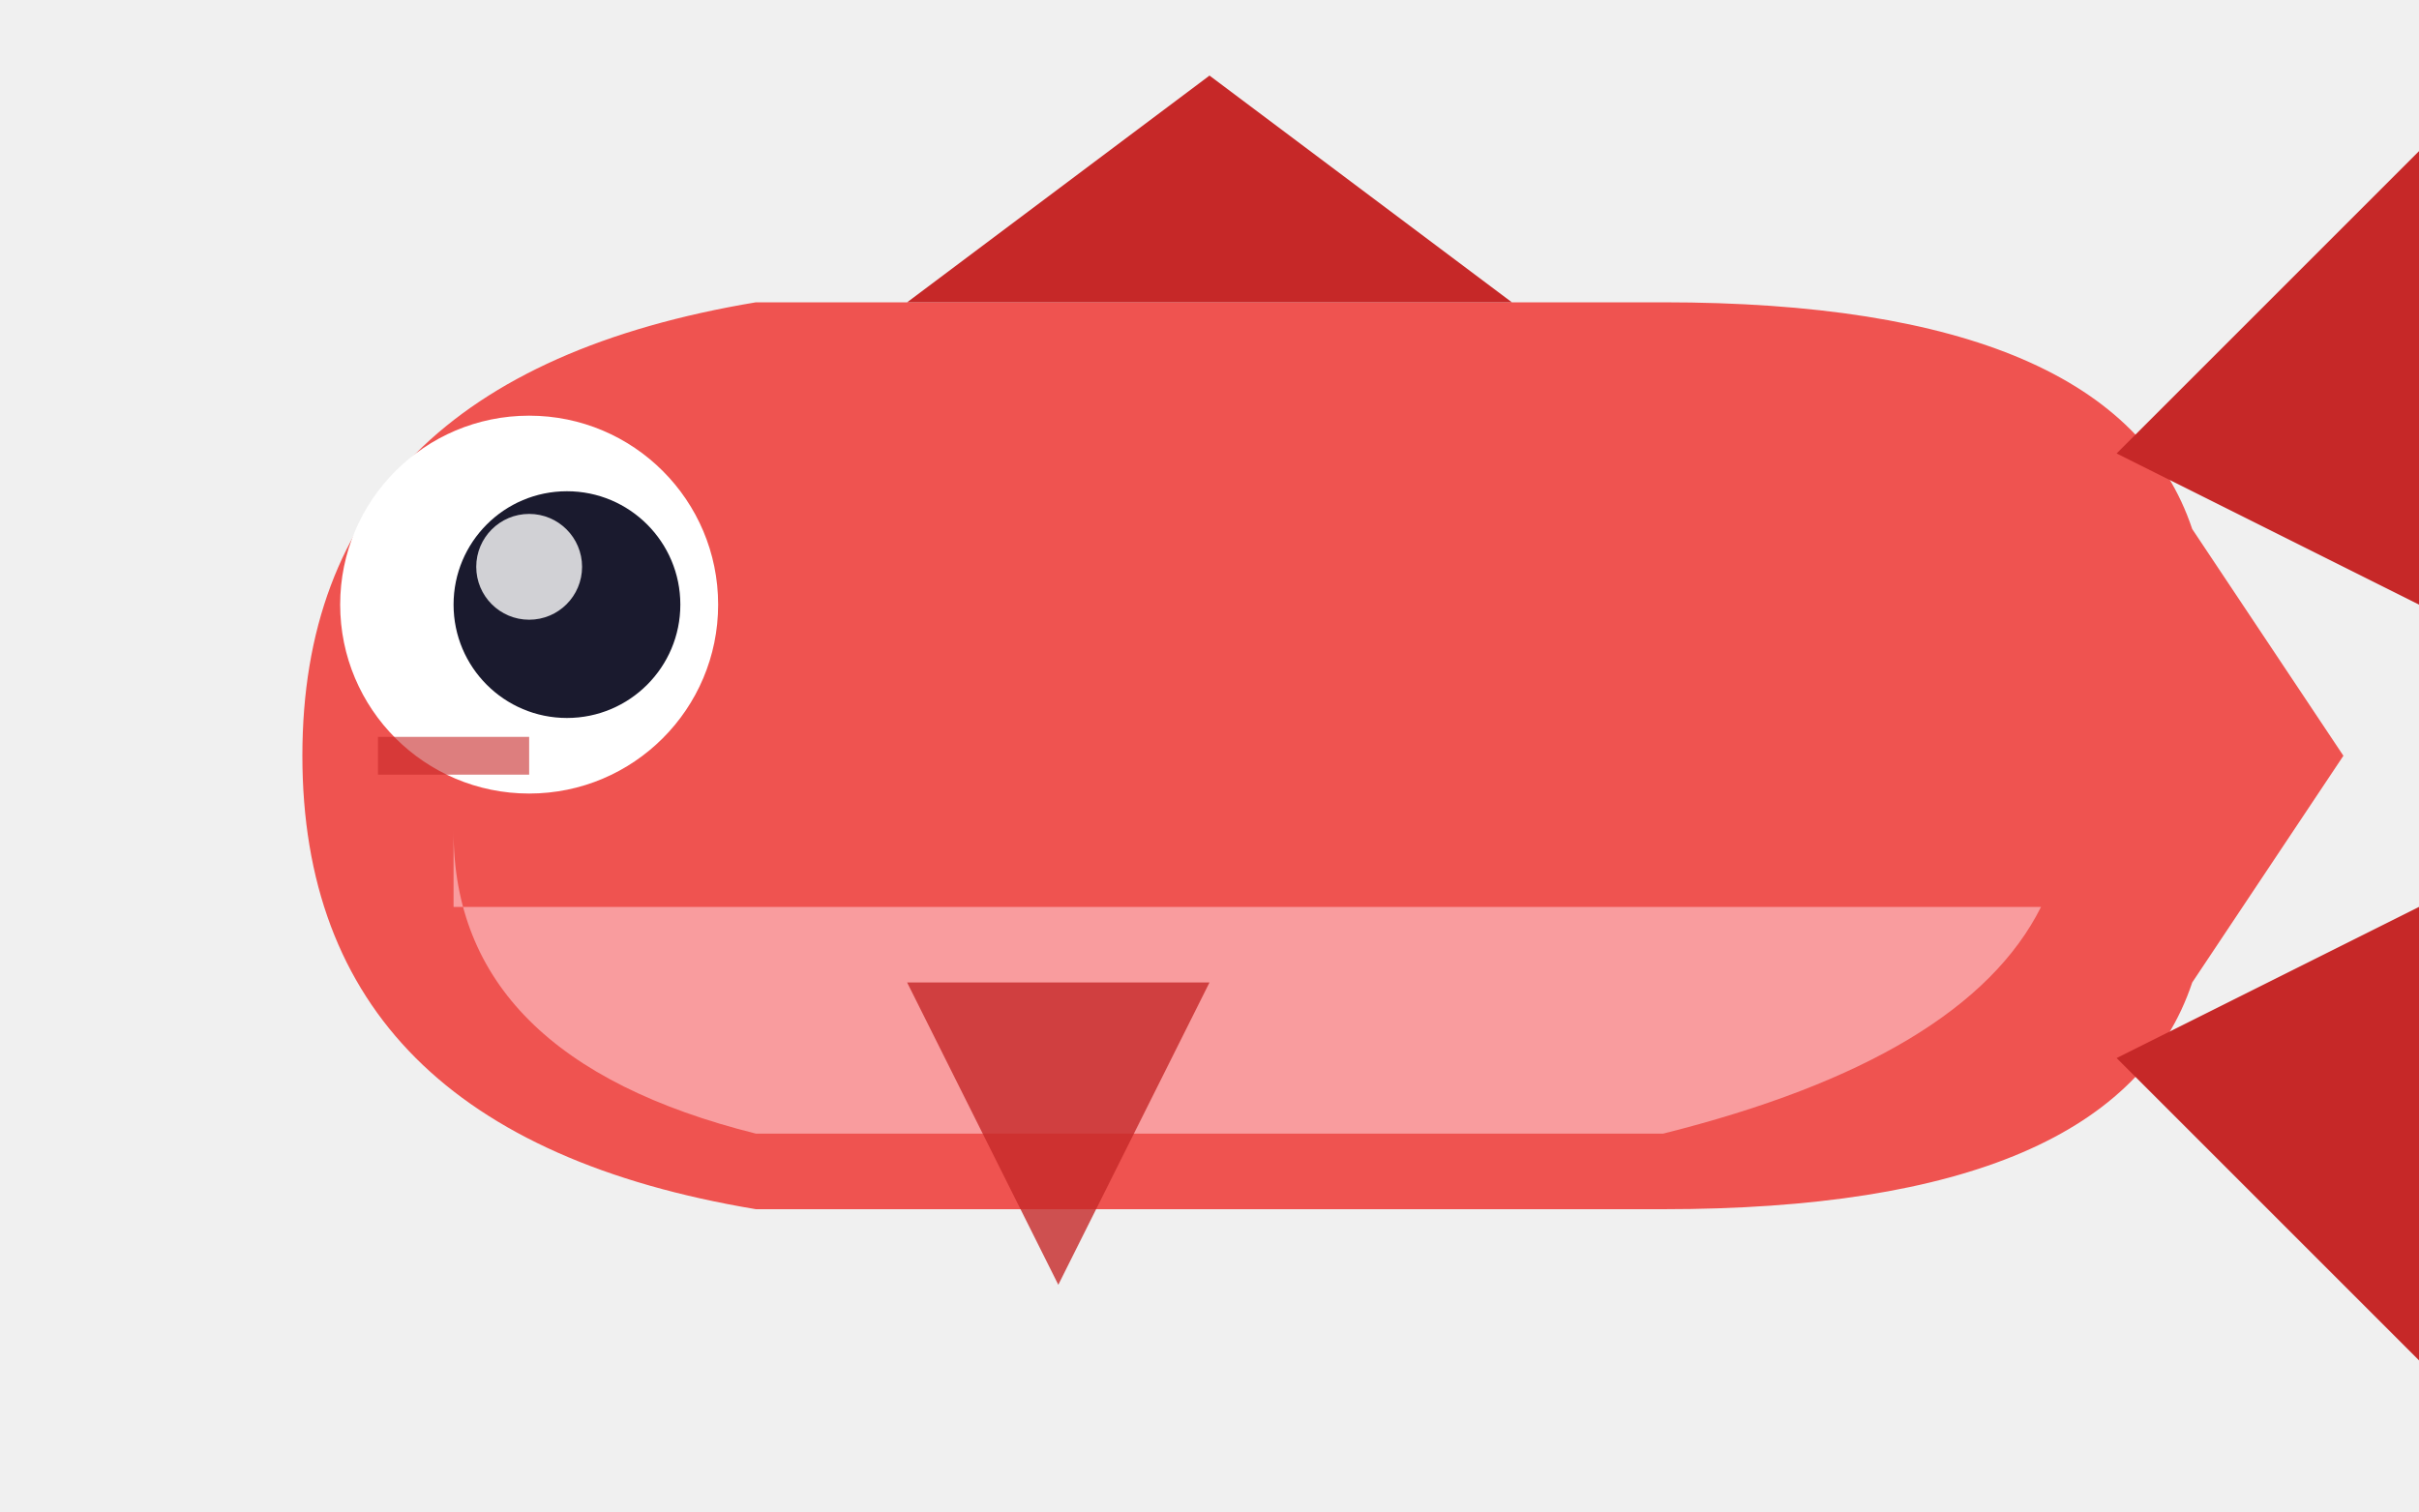
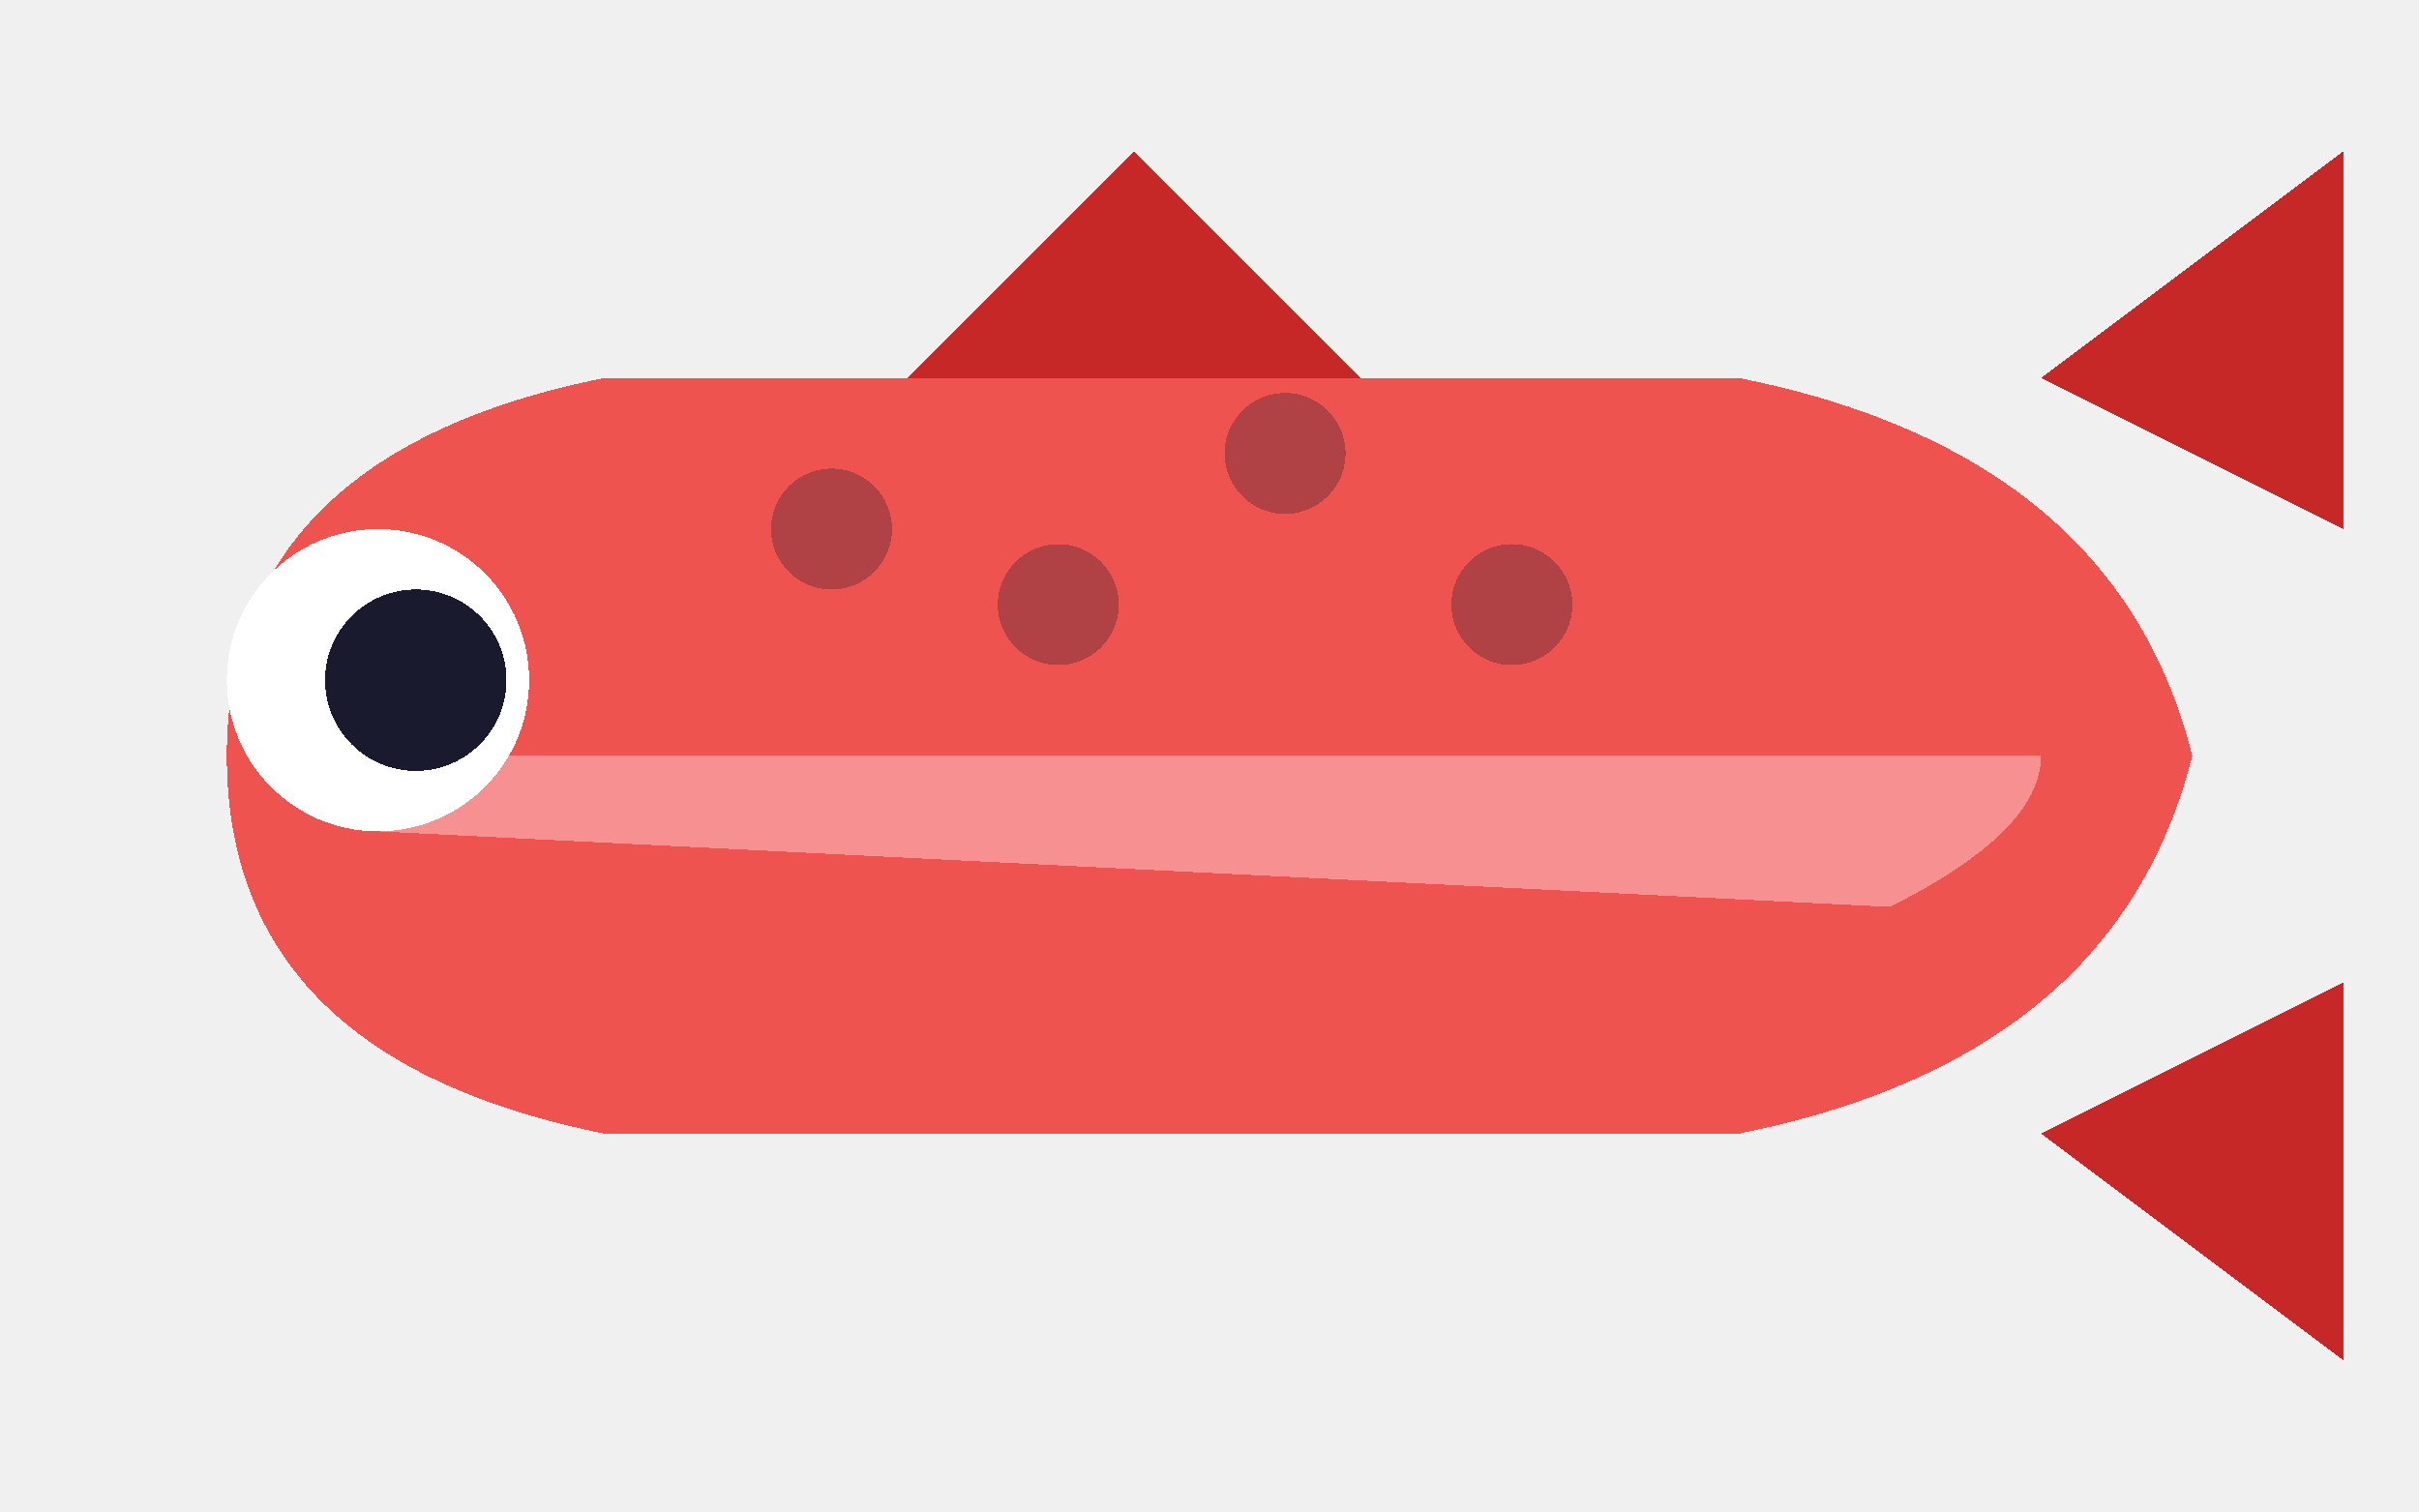
- <svg xmlns="http://www.w3.org/2000/svg" viewBox="0 0 32 20" width="64" height="40">
-   <path d="M4,10 Q4,5 10,4 L22,4 Q28,4 29,7 L31,10 L29,13 Q28,16 22,16 L10,16 Q4,15 4,10 Z" fill="#EF5350" />
-   <path d="M6,11 Q6,14 10,15 L22,15 Q26,14 27,12 L6,12 Z" fill="#FFCDD2" opacity="0.6" />
-   <path d="M28,6 L32,2 L32,8 Z" fill="#C62828" />
-   <path d="M28,14 L32,18 L32,12 Z" fill="#C62828" />
-   <path d="M12,4 L16,1 L20,4 Z" fill="#C62828" />
-   <path d="M12,13 L14,17 L16,13 Z" fill="#C62828" opacity="0.8" />
-   <circle cx="7" cy="8" r="2.5" fill="white" />
-   <circle cx="7.5" cy="8" r="1.5" fill="#1a1a2e" />
-   <circle cx="7" cy="7.5" r="0.7" fill="white" opacity="0.8" />
-   <line x1="5" y1="10" x2="7" y2="10" stroke="#C62828" stroke-width="0.5" opacity="0.6" />
+ <svg xmlns="http://www.w3.org/2000/svg" viewBox="0 0 32 20" width="64" height="40" shape-rendering="crispEdges">
+   <path d="M3,10 Q3,6 8,5 L23,5 Q28,6 29,10 Q28,14 23,15 L8,15 Q3,14 3,10 Z" fill="#EF5350" />
+   <path d="M5,11 L25,12 Q27,11 27,10 L5,10 Z" fill="#FFCDD2" opacity="0.5" />
+   <path d="M27,5 L31,2 L31,7 Z" fill="#C62828" />
+   <path d="M27,15 L31,18 L31,13 Z" fill="#C62828" />
+   <path d="M12,5 L15,2 L18,5 Z" fill="#C62828" />
+   <circle cx="11" cy="7" r="0.8" fill="#1a1a2e" opacity="0.3" />
+   <circle cx="14" cy="8" r="0.8" fill="#1a1a2e" opacity="0.3" />
+   <circle cx="17" cy="6" r="0.8" fill="#1a1a2e" opacity="0.3" />
+   <circle cx="20" cy="8" r="0.8" fill="#1a1a2e" opacity="0.3" />
+   <circle cx="5" cy="9" r="2" fill="white" />
+   <circle cx="5.5" cy="9" r="1.2" fill="#1a1a2e" />
</svg>
